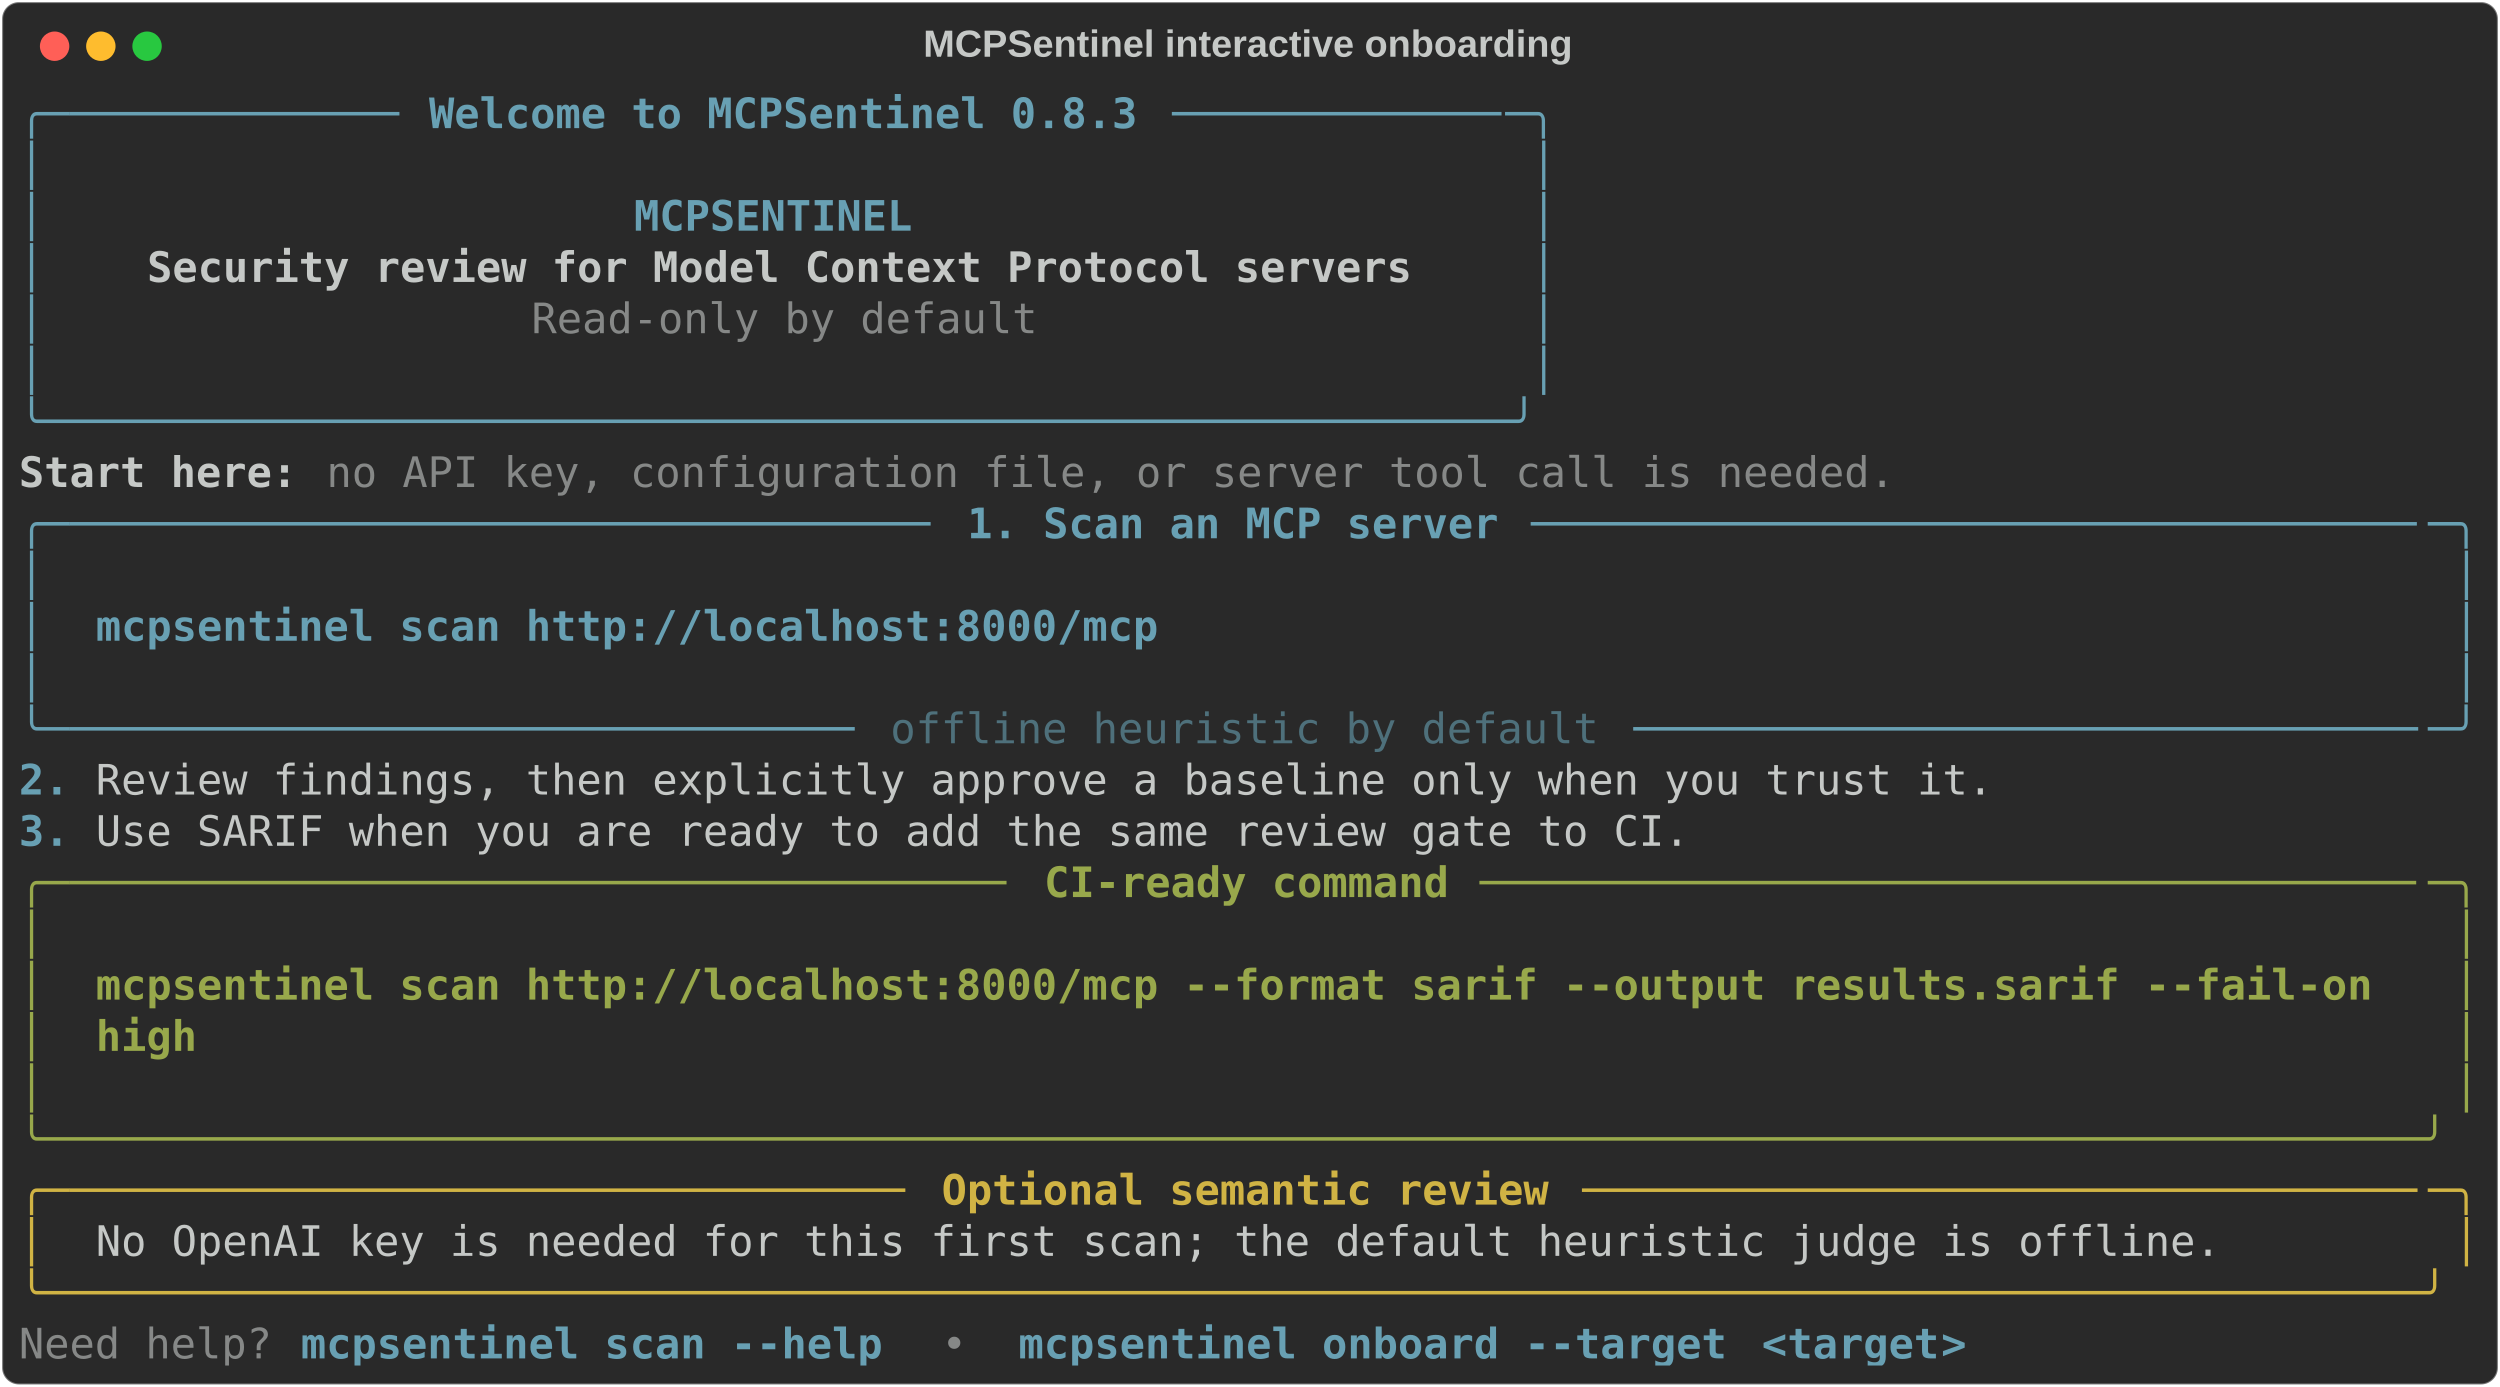
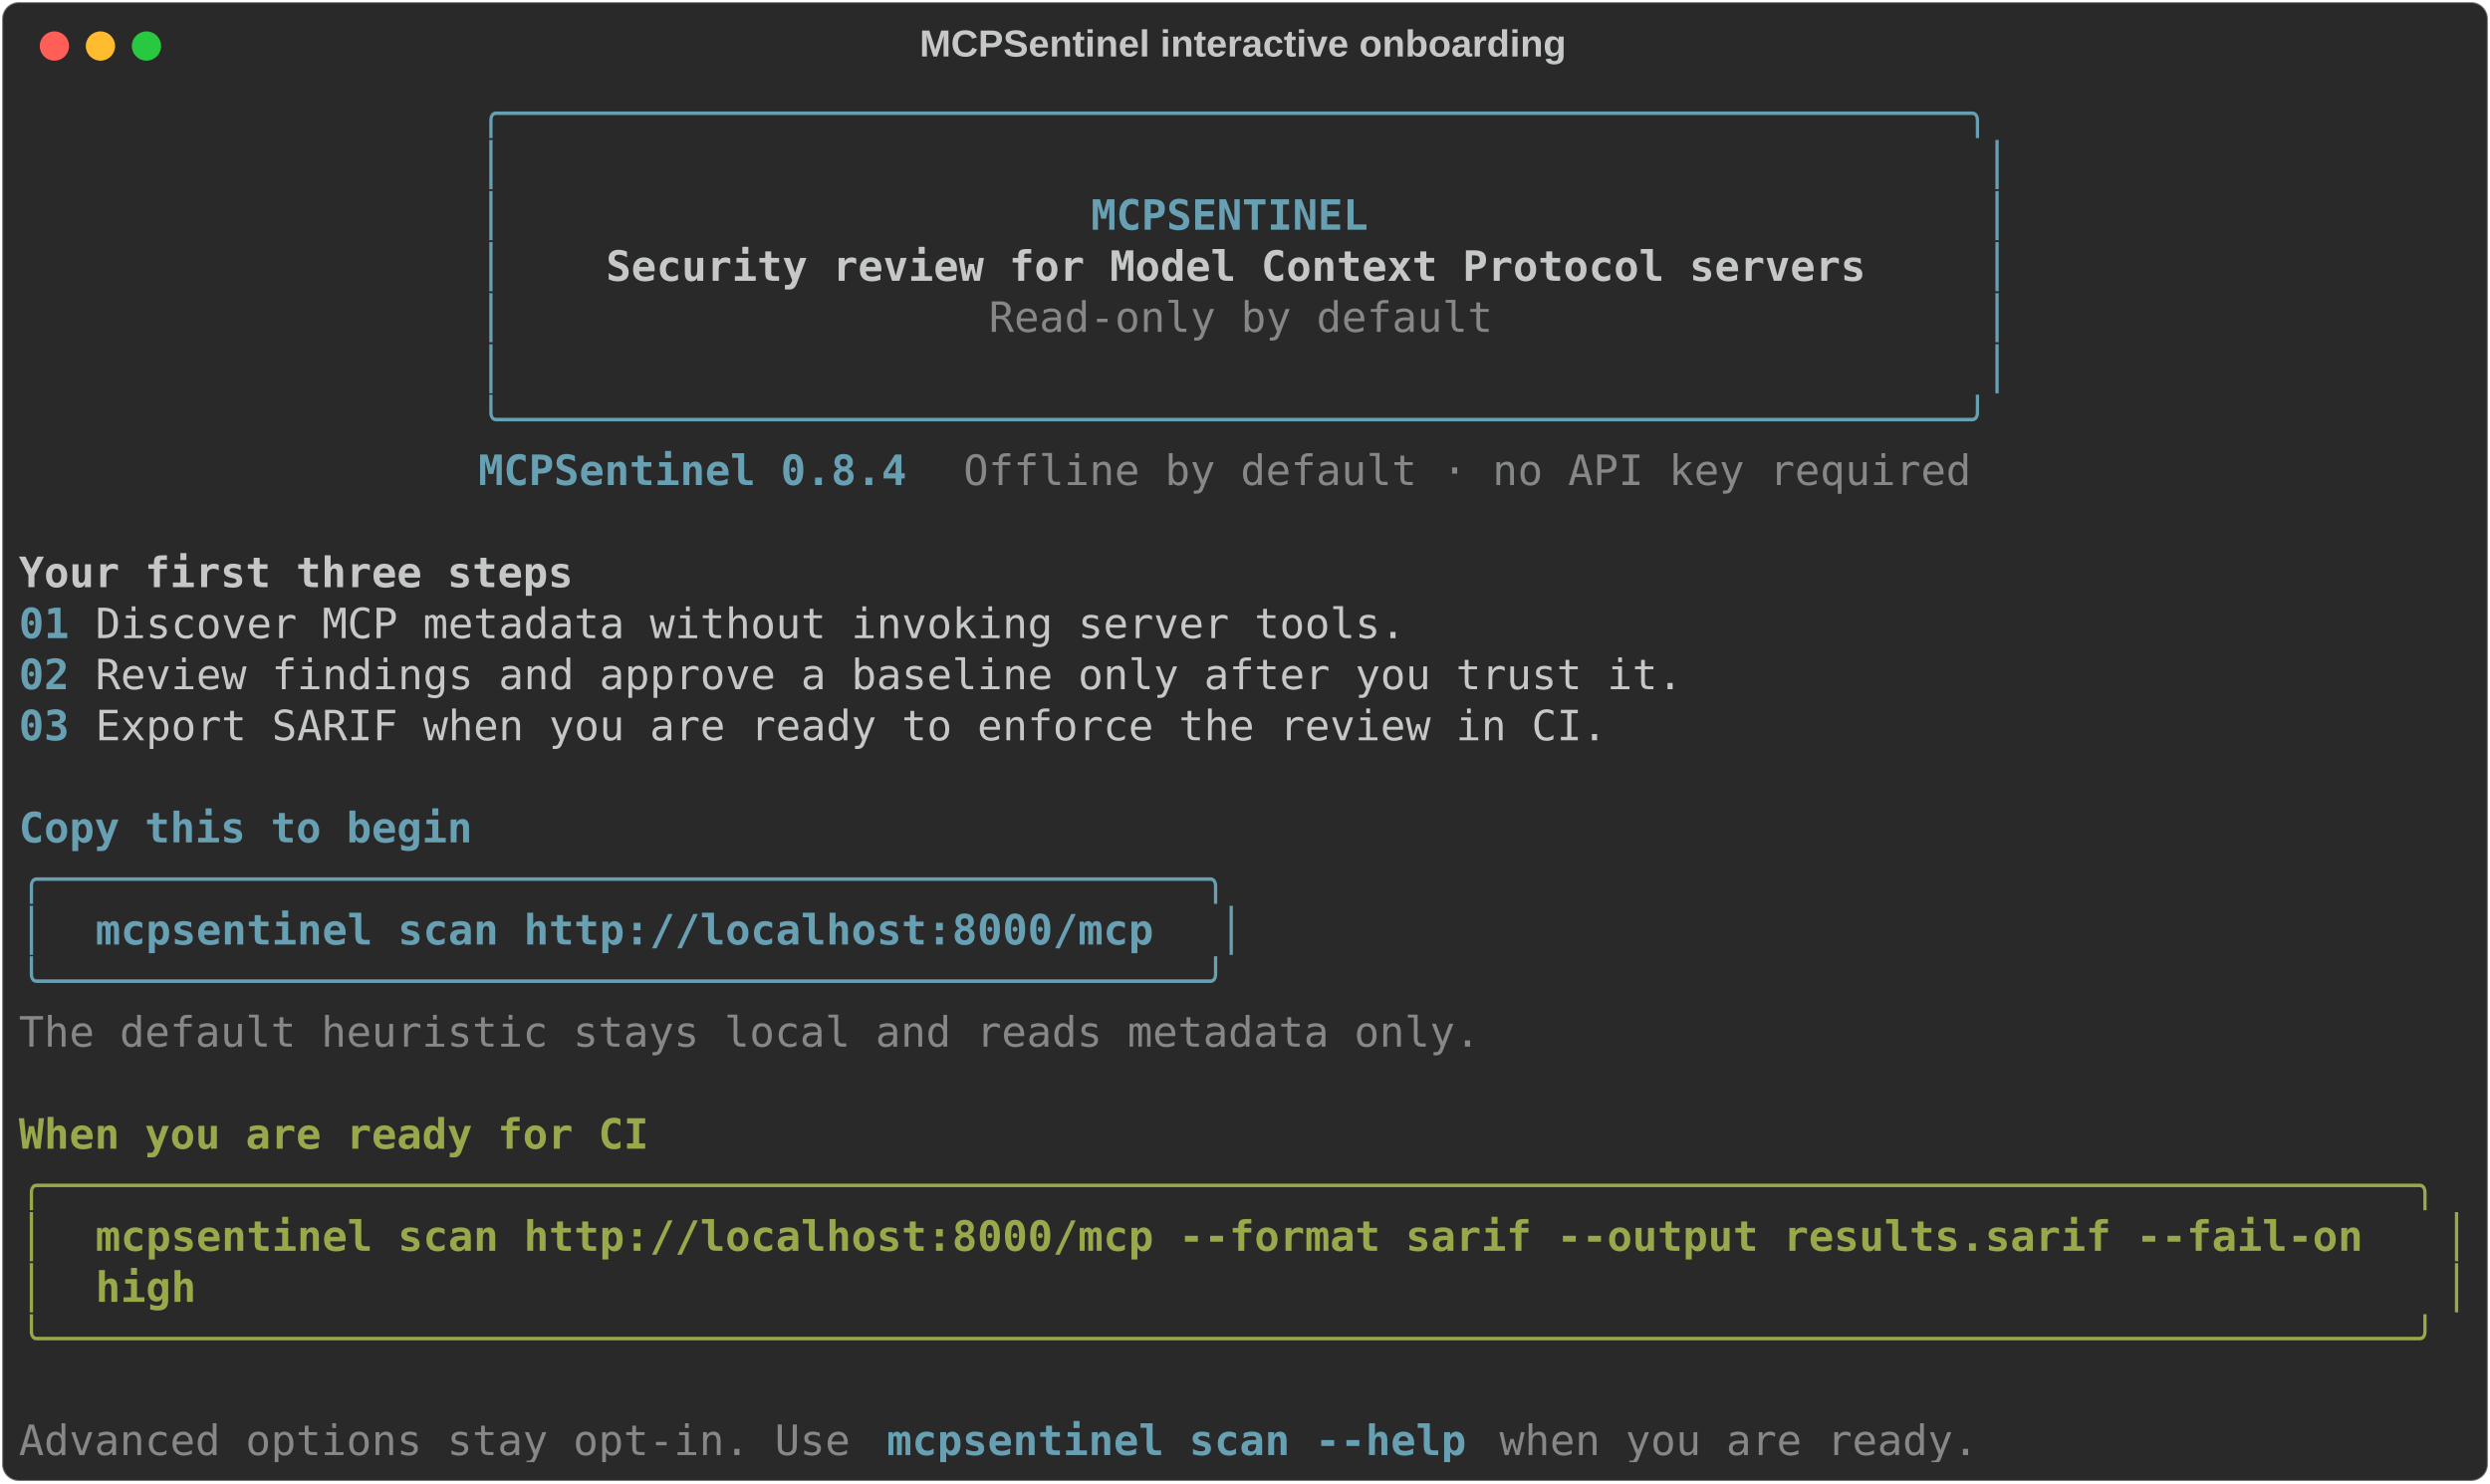
- <svg xmlns="http://www.w3.org/2000/svg" class="rich-terminal" viewBox="0 0 1190 660.0">
+ <svg xmlns="http://www.w3.org/2000/svg" class="rich-terminal" viewBox="0 0 1190 708.8">
  <style>

    @font-face {
        font-family: "Fira Code";
        src: local("FiraCode-Regular"),
                url("https://cdnjs.cloudflare.com/ajax/libs/firacode/6.2.0/woff2/FiraCode-Regular.woff2") format("woff2"),
                url("https://cdnjs.cloudflare.com/ajax/libs/firacode/6.2.0/woff/FiraCode-Regular.woff") format("woff");
        font-style: normal;
        font-weight: 400;
    }
    @font-face {
        font-family: "Fira Code";
        src: local("FiraCode-Bold"),
                url("https://cdnjs.cloudflare.com/ajax/libs/firacode/6.2.0/woff2/FiraCode-Bold.woff2") format("woff2"),
                url("https://cdnjs.cloudflare.com/ajax/libs/firacode/6.2.0/woff/FiraCode-Bold.woff") format("woff");
        font-style: bold;
        font-weight: 700;
    }

-     .terminal-1383628643-matrix {
+     .terminal-69428929-matrix {
        font-family: Fira Code, monospace;
        font-size: 20px;
        line-height: 24.4px;
        font-variant-east-asian: full-width;
    }

-     .terminal-1383628643-title {
+     .terminal-69428929-title {
        font-size: 18px;
        font-weight: bold;
        font-family: arial;
    }

-     .terminal-1383628643-r1 { fill: #68a0b3 }
- .terminal-1383628643-r2 { fill: #68a0b3;font-weight: bold }
- .terminal-1383628643-r3 { fill: #c5c8c6 }
- .terminal-1383628643-r4 { fill: #c5c8c6;font-weight: bold }
- .terminal-1383628643-r5 { fill: #868887 }
- .terminal-1383628643-r6 { fill: #4e707b }
- .terminal-1383628643-r7 { fill: #98a84b }
- .terminal-1383628643-r8 { fill: #98a84b;font-weight: bold }
- .terminal-1383628643-r9 { fill: #d0b344 }
- .terminal-1383628643-r10 { fill: #d0b344;font-weight: bold }
+     .terminal-69428929-r1 { fill: #c5c8c6 }
+ .terminal-69428929-r2 { fill: #68a0b3 }
+ .terminal-69428929-r3 { fill: #68a0b3;font-weight: bold }
+ .terminal-69428929-r4 { fill: #c5c8c6;font-weight: bold }
+ .terminal-69428929-r5 { fill: #868887 }
+ .terminal-69428929-r6 { fill: #98a84b;font-weight: bold }
+ .terminal-69428929-r7 { fill: #98a84b }
    </style>
  <defs>
-     <clipPath id="terminal-1383628643-clip-terminal">
-       <rect x="0" y="0" width="1170.2" height="609.0" />
-     </clipPath>
-     <clipPath id="terminal-1383628643-line-0">
+     <clipPath id="terminal-69428929-clip-terminal">
+       <rect x="0" y="0" width="1170.2" height="657.8" />
+     </clipPath>
+     <clipPath id="terminal-69428929-line-0">
      <rect x="0" y="1.5" width="1171.2" height="24.65" />
    </clipPath>
-     <clipPath id="terminal-1383628643-line-1">
+     <clipPath id="terminal-69428929-line-1">
      <rect x="0" y="25.9" width="1171.2" height="24.65" />
    </clipPath>
-     <clipPath id="terminal-1383628643-line-2">
+     <clipPath id="terminal-69428929-line-2">
      <rect x="0" y="50.3" width="1171.2" height="24.65" />
    </clipPath>
-     <clipPath id="terminal-1383628643-line-3">
+     <clipPath id="terminal-69428929-line-3">
      <rect x="0" y="74.7" width="1171.2" height="24.65" />
    </clipPath>
-     <clipPath id="terminal-1383628643-line-4">
+     <clipPath id="terminal-69428929-line-4">
      <rect x="0" y="99.1" width="1171.2" height="24.65" />
    </clipPath>
-     <clipPath id="terminal-1383628643-line-5">
+     <clipPath id="terminal-69428929-line-5">
      <rect x="0" y="123.5" width="1171.2" height="24.65" />
    </clipPath>
-     <clipPath id="terminal-1383628643-line-6">
+     <clipPath id="terminal-69428929-line-6">
      <rect x="0" y="147.9" width="1171.2" height="24.65" />
    </clipPath>
-     <clipPath id="terminal-1383628643-line-7">
+     <clipPath id="terminal-69428929-line-7">
      <rect x="0" y="172.3" width="1171.2" height="24.65" />
    </clipPath>
-     <clipPath id="terminal-1383628643-line-8">
+     <clipPath id="terminal-69428929-line-8">
      <rect x="0" y="196.7" width="1171.2" height="24.65" />
    </clipPath>
-     <clipPath id="terminal-1383628643-line-9">
+     <clipPath id="terminal-69428929-line-9">
      <rect x="0" y="221.1" width="1171.2" height="24.65" />
    </clipPath>
-     <clipPath id="terminal-1383628643-line-10">
+     <clipPath id="terminal-69428929-line-10">
      <rect x="0" y="245.5" width="1171.2" height="24.65" />
    </clipPath>
-     <clipPath id="terminal-1383628643-line-11">
+     <clipPath id="terminal-69428929-line-11">
      <rect x="0" y="269.9" width="1171.2" height="24.65" />
    </clipPath>
-     <clipPath id="terminal-1383628643-line-12">
+     <clipPath id="terminal-69428929-line-12">
      <rect x="0" y="294.3" width="1171.2" height="24.65" />
    </clipPath>
-     <clipPath id="terminal-1383628643-line-13">
+     <clipPath id="terminal-69428929-line-13">
      <rect x="0" y="318.7" width="1171.2" height="24.65" />
    </clipPath>
-     <clipPath id="terminal-1383628643-line-14">
+     <clipPath id="terminal-69428929-line-14">
      <rect x="0" y="343.1" width="1171.2" height="24.65" />
    </clipPath>
-     <clipPath id="terminal-1383628643-line-15">
+     <clipPath id="terminal-69428929-line-15">
      <rect x="0" y="367.5" width="1171.2" height="24.65" />
    </clipPath>
-     <clipPath id="terminal-1383628643-line-16">
+     <clipPath id="terminal-69428929-line-16">
      <rect x="0" y="391.9" width="1171.2" height="24.65" />
    </clipPath>
-     <clipPath id="terminal-1383628643-line-17">
+     <clipPath id="terminal-69428929-line-17">
      <rect x="0" y="416.3" width="1171.2" height="24.65" />
    </clipPath>
-     <clipPath id="terminal-1383628643-line-18">
+     <clipPath id="terminal-69428929-line-18">
      <rect x="0" y="440.7" width="1171.2" height="24.65" />
    </clipPath>
-     <clipPath id="terminal-1383628643-line-19">
+     <clipPath id="terminal-69428929-line-19">
      <rect x="0" y="465.1" width="1171.2" height="24.65" />
    </clipPath>
-     <clipPath id="terminal-1383628643-line-20">
+     <clipPath id="terminal-69428929-line-20">
      <rect x="0" y="489.5" width="1171.2" height="24.65" />
    </clipPath>
-     <clipPath id="terminal-1383628643-line-21">
+     <clipPath id="terminal-69428929-line-21">
      <rect x="0" y="513.9" width="1171.2" height="24.65" />
    </clipPath>
-     <clipPath id="terminal-1383628643-line-22">
+     <clipPath id="terminal-69428929-line-22">
      <rect x="0" y="538.3" width="1171.2" height="24.65" />
    </clipPath>
-     <clipPath id="terminal-1383628643-line-23">
+     <clipPath id="terminal-69428929-line-23">
      <rect x="0" y="562.7" width="1171.2" height="24.65" />
    </clipPath>
+     <clipPath id="terminal-69428929-line-24">
+       <rect x="0" y="587.1" width="1171.2" height="24.65" />
+     </clipPath>
+     <clipPath id="terminal-69428929-line-25">
+       <rect x="0" y="611.5" width="1171.2" height="24.65" />
+     </clipPath>
  </defs>
-   <rect fill="#292929" stroke="rgba(255,255,255,0.35)" stroke-width="1" x="1" y="1" width="1188" height="658" rx="8" />
-   <text class="terminal-1383628643-title" fill="#c5c8c6" text-anchor="middle" x="594" y="27">MCPSentinel interactive onboarding</text>
+   <rect fill="#292929" stroke="rgba(255,255,255,0.35)" stroke-width="1" x="1" y="1" width="1188" height="706.8" rx="8" />
+   <text class="terminal-69428929-title" fill="#c5c8c6" text-anchor="middle" x="594" y="27">MCPSentinel interactive onboarding</text>
  <g transform="translate(26,22)">
    <circle cx="0" cy="0" r="7" fill="#ff5f57" />
    <circle cx="22" cy="0" r="7" fill="#febc2e" />
    <circle cx="44" cy="0" r="7" fill="#28c840" />
  </g>
-   <g transform="translate(9, 41)" clip-path="url(#terminal-1383628643-clip-terminal)">
-     <g class="terminal-1383628643-matrix">
-       <text class="terminal-1383628643-r1" x="0" y="20" textLength="24.4" clip-path="url(#terminal-1383628643-line-0)">╭─</text>
-       <text class="terminal-1383628643-r1" x="24.4" y="20" textLength="158.6" clip-path="url(#terminal-1383628643-line-0)">─────────────</text>
-       <text class="terminal-1383628643-r2" x="195.2" y="20" textLength="341.6" clip-path="url(#terminal-1383628643-line-0)">Welcome to MCPSentinel 0.8.3</text>
-       <text class="terminal-1383628643-r1" x="549" y="20" textLength="158.6" clip-path="url(#terminal-1383628643-line-0)">─────────────</text>
-       <text class="terminal-1383628643-r1" x="707.6" y="20" textLength="24.4" clip-path="url(#terminal-1383628643-line-0)">─╮</text>
-       <text class="terminal-1383628643-r3" x="1171.2" y="20" textLength="12.2" clip-path="url(#terminal-1383628643-line-0)">
- </text>
-       <text class="terminal-1383628643-r1" x="0" y="44.4" textLength="12.2" clip-path="url(#terminal-1383628643-line-1)">│</text>
-       <text class="terminal-1383628643-r1" x="719.8" y="44.4" textLength="12.2" clip-path="url(#terminal-1383628643-line-1)">│</text>
-       <text class="terminal-1383628643-r3" x="1171.2" y="44.4" textLength="12.2" clip-path="url(#terminal-1383628643-line-1)">
- </text>
-       <text class="terminal-1383628643-r1" x="0" y="68.8" textLength="12.2" clip-path="url(#terminal-1383628643-line-2)">│</text>
-       <text class="terminal-1383628643-r2" x="292.8" y="68.8" textLength="134.2" clip-path="url(#terminal-1383628643-line-2)">MCPSENTINEL</text>
-       <text class="terminal-1383628643-r1" x="719.8" y="68.8" textLength="12.2" clip-path="url(#terminal-1383628643-line-2)">│</text>
-       <text class="terminal-1383628643-r3" x="1171.2" y="68.8" textLength="12.2" clip-path="url(#terminal-1383628643-line-2)">
- </text>
-       <text class="terminal-1383628643-r1" x="0" y="93.2" textLength="12.2" clip-path="url(#terminal-1383628643-line-3)">│</text>
-       <text class="terminal-1383628643-r4" x="61" y="93.2" textLength="610" clip-path="url(#terminal-1383628643-line-3)">Security review for Model Context Protocol servers</text>
-       <text class="terminal-1383628643-r1" x="719.8" y="93.2" textLength="12.2" clip-path="url(#terminal-1383628643-line-3)">│</text>
-       <text class="terminal-1383628643-r3" x="1171.2" y="93.2" textLength="12.2" clip-path="url(#terminal-1383628643-line-3)">
- </text>
-       <text class="terminal-1383628643-r1" x="0" y="117.6" textLength="12.2" clip-path="url(#terminal-1383628643-line-4)">│</text>
-       <text class="terminal-1383628643-r5" x="244" y="117.6" textLength="244" clip-path="url(#terminal-1383628643-line-4)">Read-only by default</text>
-       <text class="terminal-1383628643-r1" x="719.8" y="117.6" textLength="12.2" clip-path="url(#terminal-1383628643-line-4)">│</text>
-       <text class="terminal-1383628643-r3" x="1171.2" y="117.6" textLength="12.2" clip-path="url(#terminal-1383628643-line-4)">
- </text>
-       <text class="terminal-1383628643-r1" x="0" y="142" textLength="12.2" clip-path="url(#terminal-1383628643-line-5)">│</text>
-       <text class="terminal-1383628643-r1" x="719.8" y="142" textLength="12.2" clip-path="url(#terminal-1383628643-line-5)">│</text>
-       <text class="terminal-1383628643-r3" x="1171.2" y="142" textLength="12.2" clip-path="url(#terminal-1383628643-line-5)">
- </text>
-       <text class="terminal-1383628643-r1" x="0" y="166.4" textLength="732" clip-path="url(#terminal-1383628643-line-6)">╰──────────────────────────────────────────────────────────╯</text>
-       <text class="terminal-1383628643-r3" x="1171.2" y="166.4" textLength="12.2" clip-path="url(#terminal-1383628643-line-6)">
- </text>
-       <text class="terminal-1383628643-r4" x="0" y="190.8" textLength="134.2" clip-path="url(#terminal-1383628643-line-7)">Start here:</text>
-       <text class="terminal-1383628643-r5" x="146.4" y="190.8" textLength="756.4" clip-path="url(#terminal-1383628643-line-7)">no API key, configuration file, or server tool call is needed.</text>
-       <text class="terminal-1383628643-r3" x="1171.2" y="190.8" textLength="12.2" clip-path="url(#terminal-1383628643-line-7)">
- </text>
-       <text class="terminal-1383628643-r1" x="0" y="215.2" textLength="24.4" clip-path="url(#terminal-1383628643-line-8)">╭─</text>
-       <text class="terminal-1383628643-r1" x="24.4" y="215.2" textLength="414.8" clip-path="url(#terminal-1383628643-line-8)">──────────────────────────────────</text>
-       <text class="terminal-1383628643-r2" x="451.4" y="215.2" textLength="256.2" clip-path="url(#terminal-1383628643-line-8)">1. Scan an MCP server</text>
-       <text class="terminal-1383628643-r1" x="719.8" y="215.2" textLength="427" clip-path="url(#terminal-1383628643-line-8)">───────────────────────────────────</text>
-       <text class="terminal-1383628643-r1" x="1146.8" y="215.2" textLength="24.4" clip-path="url(#terminal-1383628643-line-8)">─╮</text>
-       <text class="terminal-1383628643-r3" x="1171.2" y="215.2" textLength="12.2" clip-path="url(#terminal-1383628643-line-8)">
- </text>
-       <text class="terminal-1383628643-r1" x="0" y="239.6" textLength="12.2" clip-path="url(#terminal-1383628643-line-9)">│</text>
-       <text class="terminal-1383628643-r1" x="1159" y="239.6" textLength="12.2" clip-path="url(#terminal-1383628643-line-9)">│</text>
-       <text class="terminal-1383628643-r3" x="1171.2" y="239.6" textLength="12.2" clip-path="url(#terminal-1383628643-line-9)">
- </text>
-       <text class="terminal-1383628643-r1" x="0" y="264" textLength="12.2" clip-path="url(#terminal-1383628643-line-10)">│</text>
-       <text class="terminal-1383628643-r2" x="36.6" y="264" textLength="512.4" clip-path="url(#terminal-1383628643-line-10)">mcpsentinel scan http://localhost:8000/mcp</text>
-       <text class="terminal-1383628643-r1" x="1159" y="264" textLength="12.2" clip-path="url(#terminal-1383628643-line-10)">│</text>
-       <text class="terminal-1383628643-r3" x="1171.2" y="264" textLength="12.2" clip-path="url(#terminal-1383628643-line-10)">
- </text>
-       <text class="terminal-1383628643-r1" x="0" y="288.4" textLength="12.2" clip-path="url(#terminal-1383628643-line-11)">│</text>
-       <text class="terminal-1383628643-r1" x="1159" y="288.4" textLength="12.2" clip-path="url(#terminal-1383628643-line-11)">│</text>
-       <text class="terminal-1383628643-r3" x="1171.2" y="288.4" textLength="12.2" clip-path="url(#terminal-1383628643-line-11)">
- </text>
-       <text class="terminal-1383628643-r1" x="0" y="312.8" textLength="24.4" clip-path="url(#terminal-1383628643-line-12)">╰─</text>
-       <text class="terminal-1383628643-r1" x="24.4" y="312.8" textLength="378.2" clip-path="url(#terminal-1383628643-line-12)">───────────────────────────────</text>
-       <text class="terminal-1383628643-r6" x="414.8" y="312.8" textLength="341.6" clip-path="url(#terminal-1383628643-line-12)">offline heuristic by default</text>
-       <text class="terminal-1383628643-r1" x="768.6" y="312.8" textLength="378.2" clip-path="url(#terminal-1383628643-line-12)">───────────────────────────────</text>
-       <text class="terminal-1383628643-r1" x="1146.8" y="312.8" textLength="24.4" clip-path="url(#terminal-1383628643-line-12)">─╯</text>
-       <text class="terminal-1383628643-r3" x="1171.2" y="312.8" textLength="12.2" clip-path="url(#terminal-1383628643-line-12)">
- </text>
-       <text class="terminal-1383628643-r2" x="0" y="337.2" textLength="24.4" clip-path="url(#terminal-1383628643-line-13)">2.</text>
-       <text class="terminal-1383628643-r3" x="36.6" y="337.2" textLength="915" clip-path="url(#terminal-1383628643-line-13)">Review findings, then explicitly approve a baseline only when you trust it.</text>
-       <text class="terminal-1383628643-r3" x="1171.2" y="337.2" textLength="12.2" clip-path="url(#terminal-1383628643-line-13)">
- </text>
-       <text class="terminal-1383628643-r2" x="0" y="361.6" textLength="24.4" clip-path="url(#terminal-1383628643-line-14)">3.</text>
-       <text class="terminal-1383628643-r3" x="36.6" y="361.6" textLength="915" clip-path="url(#terminal-1383628643-line-14)">Use SARIF when you are ready to add the same review gate to CI.            </text>
-       <text class="terminal-1383628643-r3" x="1171.2" y="361.6" textLength="12.2" clip-path="url(#terminal-1383628643-line-14)">
- </text>
-       <text class="terminal-1383628643-r7" x="0" y="386" textLength="24.4" clip-path="url(#terminal-1383628643-line-15)">╭─</text>
-       <text class="terminal-1383628643-r7" x="24.4" y="386" textLength="451.4" clip-path="url(#terminal-1383628643-line-15)">─────────────────────────────────────</text>
-       <text class="terminal-1383628643-r8" x="488" y="386" textLength="195.2" clip-path="url(#terminal-1383628643-line-15)">CI-ready command</text>
-       <text class="terminal-1383628643-r7" x="695.4" y="386" textLength="451.4" clip-path="url(#terminal-1383628643-line-15)">─────────────────────────────────────</text>
-       <text class="terminal-1383628643-r7" x="1146.8" y="386" textLength="24.4" clip-path="url(#terminal-1383628643-line-15)">─╮</text>
-       <text class="terminal-1383628643-r3" x="1171.2" y="386" textLength="12.2" clip-path="url(#terminal-1383628643-line-15)">
- </text>
-       <text class="terminal-1383628643-r7" x="0" y="410.4" textLength="12.2" clip-path="url(#terminal-1383628643-line-16)">│</text>
-       <text class="terminal-1383628643-r7" x="1159" y="410.4" textLength="12.2" clip-path="url(#terminal-1383628643-line-16)">│</text>
-       <text class="terminal-1383628643-r3" x="1171.2" y="410.4" textLength="12.2" clip-path="url(#terminal-1383628643-line-16)">
- </text>
-       <text class="terminal-1383628643-r7" x="0" y="434.8" textLength="12.2" clip-path="url(#terminal-1383628643-line-17)">│</text>
-       <text class="terminal-1383628643-r8" x="36.6" y="434.8" textLength="1098" clip-path="url(#terminal-1383628643-line-17)">mcpsentinel scan http://localhost:8000/mcp --format sarif --output results.sarif --fail-on</text>
-       <text class="terminal-1383628643-r7" x="1159" y="434.8" textLength="12.2" clip-path="url(#terminal-1383628643-line-17)">│</text>
-       <text class="terminal-1383628643-r3" x="1171.2" y="434.8" textLength="12.2" clip-path="url(#terminal-1383628643-line-17)">
- </text>
-       <text class="terminal-1383628643-r7" x="0" y="459.2" textLength="12.2" clip-path="url(#terminal-1383628643-line-18)">│</text>
-       <text class="terminal-1383628643-r8" x="36.6" y="459.2" textLength="48.8" clip-path="url(#terminal-1383628643-line-18)">high</text>
-       <text class="terminal-1383628643-r7" x="1159" y="459.2" textLength="12.2" clip-path="url(#terminal-1383628643-line-18)">│</text>
-       <text class="terminal-1383628643-r3" x="1171.2" y="459.2" textLength="12.2" clip-path="url(#terminal-1383628643-line-18)">
- </text>
-       <text class="terminal-1383628643-r7" x="0" y="483.6" textLength="12.2" clip-path="url(#terminal-1383628643-line-19)">│</text>
-       <text class="terminal-1383628643-r7" x="1159" y="483.6" textLength="12.2" clip-path="url(#terminal-1383628643-line-19)">│</text>
-       <text class="terminal-1383628643-r3" x="1171.2" y="483.6" textLength="12.2" clip-path="url(#terminal-1383628643-line-19)">
- </text>
-       <text class="terminal-1383628643-r7" x="0" y="508" textLength="1171.2" clip-path="url(#terminal-1383628643-line-20)">╰──────────────────────────────────────────────────────────────────────────────────────────────╯</text>
-       <text class="terminal-1383628643-r3" x="1171.2" y="508" textLength="12.2" clip-path="url(#terminal-1383628643-line-20)">
- </text>
-       <text class="terminal-1383628643-r9" x="0" y="532.4" textLength="24.4" clip-path="url(#terminal-1383628643-line-21)">╭─</text>
-       <text class="terminal-1383628643-r9" x="24.4" y="532.4" textLength="402.6" clip-path="url(#terminal-1383628643-line-21)">─────────────────────────────────</text>
-       <text class="terminal-1383628643-r10" x="439.2" y="532.4" textLength="292.8" clip-path="url(#terminal-1383628643-line-21)">Optional semantic review</text>
-       <text class="terminal-1383628643-r9" x="744.2" y="532.4" textLength="402.6" clip-path="url(#terminal-1383628643-line-21)">─────────────────────────────────</text>
-       <text class="terminal-1383628643-r9" x="1146.8" y="532.4" textLength="24.4" clip-path="url(#terminal-1383628643-line-21)">─╮</text>
-       <text class="terminal-1383628643-r3" x="1171.2" y="532.4" textLength="12.2" clip-path="url(#terminal-1383628643-line-21)">
- </text>
-       <text class="terminal-1383628643-r9" x="0" y="556.8" textLength="12.2" clip-path="url(#terminal-1383628643-line-22)">│</text>
-       <text class="terminal-1383628643-r3" x="36.6" y="556.8" textLength="1024.8" clip-path="url(#terminal-1383628643-line-22)">No OpenAI key is needed for this first scan; the default heuristic judge is offline.</text>
-       <text class="terminal-1383628643-r9" x="1159" y="556.8" textLength="12.2" clip-path="url(#terminal-1383628643-line-22)">│</text>
-       <text class="terminal-1383628643-r3" x="1171.2" y="556.8" textLength="12.2" clip-path="url(#terminal-1383628643-line-22)">
- </text>
-       <text class="terminal-1383628643-r9" x="0" y="581.2" textLength="1171.2" clip-path="url(#terminal-1383628643-line-23)">╰──────────────────────────────────────────────────────────────────────────────────────────────╯</text>
-       <text class="terminal-1383628643-r3" x="1171.2" y="581.2" textLength="12.2" clip-path="url(#terminal-1383628643-line-23)">
- </text>
-       <text class="terminal-1383628643-r5" x="0" y="605.6" textLength="122" clip-path="url(#terminal-1383628643-line-24)">Need help?</text>
-       <text class="terminal-1383628643-r2" x="134.2" y="605.6" textLength="280.6" clip-path="url(#terminal-1383628643-line-24)">mcpsentinel scan --help</text>
-       <text class="terminal-1383628643-r5" x="439.2" y="605.6" textLength="12.2" clip-path="url(#terminal-1383628643-line-24)">•</text>
-       <text class="terminal-1383628643-r2" x="475.8" y="605.6" textLength="353.8" clip-path="url(#terminal-1383628643-line-24)">mcpsentinel onboard --target </text>
-       <text class="terminal-1383628643-r2" x="829.6" y="605.6" textLength="12.2" clip-path="url(#terminal-1383628643-line-24)">&lt;</text>
-       <text class="terminal-1383628643-r2" x="841.8" y="605.6" textLength="73.2" clip-path="url(#terminal-1383628643-line-24)">target</text>
-       <text class="terminal-1383628643-r2" x="915" y="605.6" textLength="12.2" clip-path="url(#terminal-1383628643-line-24)">&gt;</text>
-       <text class="terminal-1383628643-r3" x="1171.2" y="605.6" textLength="12.2" clip-path="url(#terminal-1383628643-line-24)">
+   <g transform="translate(9, 41)" clip-path="url(#terminal-69428929-clip-terminal)">
+     <g class="terminal-69428929-matrix">
+       <text class="terminal-69428929-r2" x="219.6" y="20" textLength="732" clip-path="url(#terminal-69428929-line-0)">╭──────────────────────────────────────────────────────────╮</text>
+       <text class="terminal-69428929-r1" x="1171.2" y="20" textLength="12.2" clip-path="url(#terminal-69428929-line-0)">
+ </text>
+       <text class="terminal-69428929-r2" x="219.6" y="44.4" textLength="12.2" clip-path="url(#terminal-69428929-line-1)">│</text>
+       <text class="terminal-69428929-r2" x="939.4" y="44.4" textLength="12.2" clip-path="url(#terminal-69428929-line-1)">│</text>
+       <text class="terminal-69428929-r1" x="1171.2" y="44.4" textLength="12.2" clip-path="url(#terminal-69428929-line-1)">
+ </text>
+       <text class="terminal-69428929-r2" x="219.6" y="68.8" textLength="12.2" clip-path="url(#terminal-69428929-line-2)">│</text>
+       <text class="terminal-69428929-r3" x="512.4" y="68.8" textLength="134.2" clip-path="url(#terminal-69428929-line-2)">MCPSENTINEL</text>
+       <text class="terminal-69428929-r2" x="939.4" y="68.8" textLength="12.2" clip-path="url(#terminal-69428929-line-2)">│</text>
+       <text class="terminal-69428929-r1" x="1171.2" y="68.8" textLength="12.2" clip-path="url(#terminal-69428929-line-2)">
+ </text>
+       <text class="terminal-69428929-r2" x="219.6" y="93.2" textLength="12.2" clip-path="url(#terminal-69428929-line-3)">│</text>
+       <text class="terminal-69428929-r4" x="280.6" y="93.2" textLength="610" clip-path="url(#terminal-69428929-line-3)">Security review for Model Context Protocol servers</text>
+       <text class="terminal-69428929-r2" x="939.4" y="93.2" textLength="12.2" clip-path="url(#terminal-69428929-line-3)">│</text>
+       <text class="terminal-69428929-r1" x="1171.2" y="93.2" textLength="12.2" clip-path="url(#terminal-69428929-line-3)">
+ </text>
+       <text class="terminal-69428929-r2" x="219.6" y="117.6" textLength="12.2" clip-path="url(#terminal-69428929-line-4)">│</text>
+       <text class="terminal-69428929-r5" x="463.6" y="117.6" textLength="244" clip-path="url(#terminal-69428929-line-4)">Read-only by default</text>
+       <text class="terminal-69428929-r2" x="939.4" y="117.6" textLength="12.2" clip-path="url(#terminal-69428929-line-4)">│</text>
+       <text class="terminal-69428929-r1" x="1171.2" y="117.6" textLength="12.2" clip-path="url(#terminal-69428929-line-4)">
+ </text>
+       <text class="terminal-69428929-r2" x="219.6" y="142" textLength="12.2" clip-path="url(#terminal-69428929-line-5)">│</text>
+       <text class="terminal-69428929-r2" x="939.4" y="142" textLength="12.2" clip-path="url(#terminal-69428929-line-5)">│</text>
+       <text class="terminal-69428929-r1" x="1171.2" y="142" textLength="12.2" clip-path="url(#terminal-69428929-line-5)">
+ </text>
+       <text class="terminal-69428929-r2" x="219.6" y="166.4" textLength="732" clip-path="url(#terminal-69428929-line-6)">╰──────────────────────────────────────────────────────────╯</text>
+       <text class="terminal-69428929-r1" x="1171.2" y="166.4" textLength="12.2" clip-path="url(#terminal-69428929-line-6)">
+ </text>
+       <text class="terminal-69428929-r3" x="219.6" y="190.8" textLength="207.4" clip-path="url(#terminal-69428929-line-7)">MCPSentinel 0.8.4</text>
+       <text class="terminal-69428929-r5" x="451.4" y="190.8" textLength="488" clip-path="url(#terminal-69428929-line-7)">Offline by default · no API key required</text>
+       <text class="terminal-69428929-r1" x="1171.2" y="190.8" textLength="12.2" clip-path="url(#terminal-69428929-line-7)">
+ </text>
+       <text class="terminal-69428929-r1" x="1171.2" y="215.2" textLength="12.2" clip-path="url(#terminal-69428929-line-8)">
+ </text>
+       <text class="terminal-69428929-r4" x="0" y="239.6" textLength="268.4" clip-path="url(#terminal-69428929-line-9)">Your first three steps</text>
+       <text class="terminal-69428929-r1" x="1171.2" y="239.6" textLength="12.2" clip-path="url(#terminal-69428929-line-9)">
+ </text>
+       <text class="terminal-69428929-r3" x="0" y="264" textLength="24.4" clip-path="url(#terminal-69428929-line-10)">01</text>
+       <text class="terminal-69428929-r1" x="36.6" y="264" textLength="768.6" clip-path="url(#terminal-69428929-line-10)">Discover MCP metadata without invoking server tools.           </text>
+       <text class="terminal-69428929-r1" x="1171.2" y="264" textLength="12.2" clip-path="url(#terminal-69428929-line-10)">
+ </text>
+       <text class="terminal-69428929-r3" x="0" y="288.4" textLength="24.4" clip-path="url(#terminal-69428929-line-11)">02</text>
+       <text class="terminal-69428929-r1" x="36.6" y="288.4" textLength="768.6" clip-path="url(#terminal-69428929-line-11)">Review findings and approve a baseline only after you trust it.</text>
+       <text class="terminal-69428929-r1" x="1171.2" y="288.4" textLength="12.2" clip-path="url(#terminal-69428929-line-11)">
+ </text>
+       <text class="terminal-69428929-r3" x="0" y="312.8" textLength="24.4" clip-path="url(#terminal-69428929-line-12)">03</text>
+       <text class="terminal-69428929-r1" x="36.6" y="312.8" textLength="768.6" clip-path="url(#terminal-69428929-line-12)">Export SARIF when you are ready to enforce the review in CI.   </text>
+       <text class="terminal-69428929-r1" x="1171.2" y="312.8" textLength="12.2" clip-path="url(#terminal-69428929-line-12)">
+ </text>
+       <text class="terminal-69428929-r1" x="1171.2" y="337.2" textLength="12.2" clip-path="url(#terminal-69428929-line-13)">
+ </text>
+       <text class="terminal-69428929-r3" x="0" y="361.6" textLength="219.6" clip-path="url(#terminal-69428929-line-14)">Copy this to begin</text>
+       <text class="terminal-69428929-r1" x="1171.2" y="361.6" textLength="12.2" clip-path="url(#terminal-69428929-line-14)">
+ </text>
+       <text class="terminal-69428929-r2" x="0" y="386" textLength="585.6" clip-path="url(#terminal-69428929-line-15)">╭──────────────────────────────────────────────╮</text>
+       <text class="terminal-69428929-r1" x="1171.2" y="386" textLength="12.2" clip-path="url(#terminal-69428929-line-15)">
+ </text>
+       <text class="terminal-69428929-r2" x="0" y="410.4" textLength="12.2" clip-path="url(#terminal-69428929-line-16)">│</text>
+       <text class="terminal-69428929-r3" x="36.6" y="410.4" textLength="512.4" clip-path="url(#terminal-69428929-line-16)">mcpsentinel scan http://localhost:8000/mcp</text>
+       <text class="terminal-69428929-r2" x="573.4" y="410.4" textLength="12.2" clip-path="url(#terminal-69428929-line-16)">│</text>
+       <text class="terminal-69428929-r1" x="1171.2" y="410.4" textLength="12.2" clip-path="url(#terminal-69428929-line-16)">
+ </text>
+       <text class="terminal-69428929-r2" x="0" y="434.8" textLength="585.6" clip-path="url(#terminal-69428929-line-17)">╰──────────────────────────────────────────────╯</text>
+       <text class="terminal-69428929-r1" x="1171.2" y="434.8" textLength="12.2" clip-path="url(#terminal-69428929-line-17)">
+ </text>
+       <text class="terminal-69428929-r5" x="0" y="459.2" textLength="707.6" clip-path="url(#terminal-69428929-line-18)">The default heuristic stays local and reads metadata only.</text>
+       <text class="terminal-69428929-r1" x="1171.2" y="459.2" textLength="12.2" clip-path="url(#terminal-69428929-line-18)">
+ </text>
+       <text class="terminal-69428929-r1" x="1171.2" y="483.6" textLength="12.2" clip-path="url(#terminal-69428929-line-19)">
+ </text>
+       <text class="terminal-69428929-r6" x="0" y="508" textLength="305" clip-path="url(#terminal-69428929-line-20)">When you are ready for CI</text>
+       <text class="terminal-69428929-r1" x="1171.2" y="508" textLength="12.2" clip-path="url(#terminal-69428929-line-20)">
+ </text>
+       <text class="terminal-69428929-r7" x="0" y="532.4" textLength="1171.2" clip-path="url(#terminal-69428929-line-21)">╭──────────────────────────────────────────────────────────────────────────────────────────────╮</text>
+       <text class="terminal-69428929-r1" x="1171.2" y="532.4" textLength="12.2" clip-path="url(#terminal-69428929-line-21)">
+ </text>
+       <text class="terminal-69428929-r7" x="0" y="556.8" textLength="12.2" clip-path="url(#terminal-69428929-line-22)">│</text>
+       <text class="terminal-69428929-r6" x="36.6" y="556.8" textLength="1098" clip-path="url(#terminal-69428929-line-22)">mcpsentinel scan http://localhost:8000/mcp --format sarif --output results.sarif --fail-on</text>
+       <text class="terminal-69428929-r7" x="1159" y="556.8" textLength="12.2" clip-path="url(#terminal-69428929-line-22)">│</text>
+       <text class="terminal-69428929-r1" x="1171.2" y="556.8" textLength="12.2" clip-path="url(#terminal-69428929-line-22)">
+ </text>
+       <text class="terminal-69428929-r7" x="0" y="581.2" textLength="12.2" clip-path="url(#terminal-69428929-line-23)">│</text>
+       <text class="terminal-69428929-r6" x="36.6" y="581.2" textLength="48.8" clip-path="url(#terminal-69428929-line-23)">high</text>
+       <text class="terminal-69428929-r7" x="1159" y="581.2" textLength="12.2" clip-path="url(#terminal-69428929-line-23)">│</text>
+       <text class="terminal-69428929-r1" x="1171.2" y="581.2" textLength="12.2" clip-path="url(#terminal-69428929-line-23)">
+ </text>
+       <text class="terminal-69428929-r7" x="0" y="605.6" textLength="1171.2" clip-path="url(#terminal-69428929-line-24)">╰──────────────────────────────────────────────────────────────────────────────────────────────╯</text>
+       <text class="terminal-69428929-r1" x="1171.2" y="605.6" textLength="12.2" clip-path="url(#terminal-69428929-line-24)">
+ </text>
+       <text class="terminal-69428929-r1" x="1171.2" y="630" textLength="12.2" clip-path="url(#terminal-69428929-line-25)">
+ </text>
+       <text class="terminal-69428929-r5" x="0" y="654.4" textLength="402.6" clip-path="url(#terminal-69428929-line-26)">Advanced options stay opt-in. Use</text>
+       <text class="terminal-69428929-r3" x="414.8" y="654.4" textLength="280.6" clip-path="url(#terminal-69428929-line-26)">mcpsentinel scan --help</text>
+       <text class="terminal-69428929-r5" x="707.6" y="654.4" textLength="231.8" clip-path="url(#terminal-69428929-line-26)">when you are ready.</text>
+       <text class="terminal-69428929-r1" x="1171.2" y="654.4" textLength="12.2" clip-path="url(#terminal-69428929-line-26)">
</text>
    </g>
  </g>
</svg>
